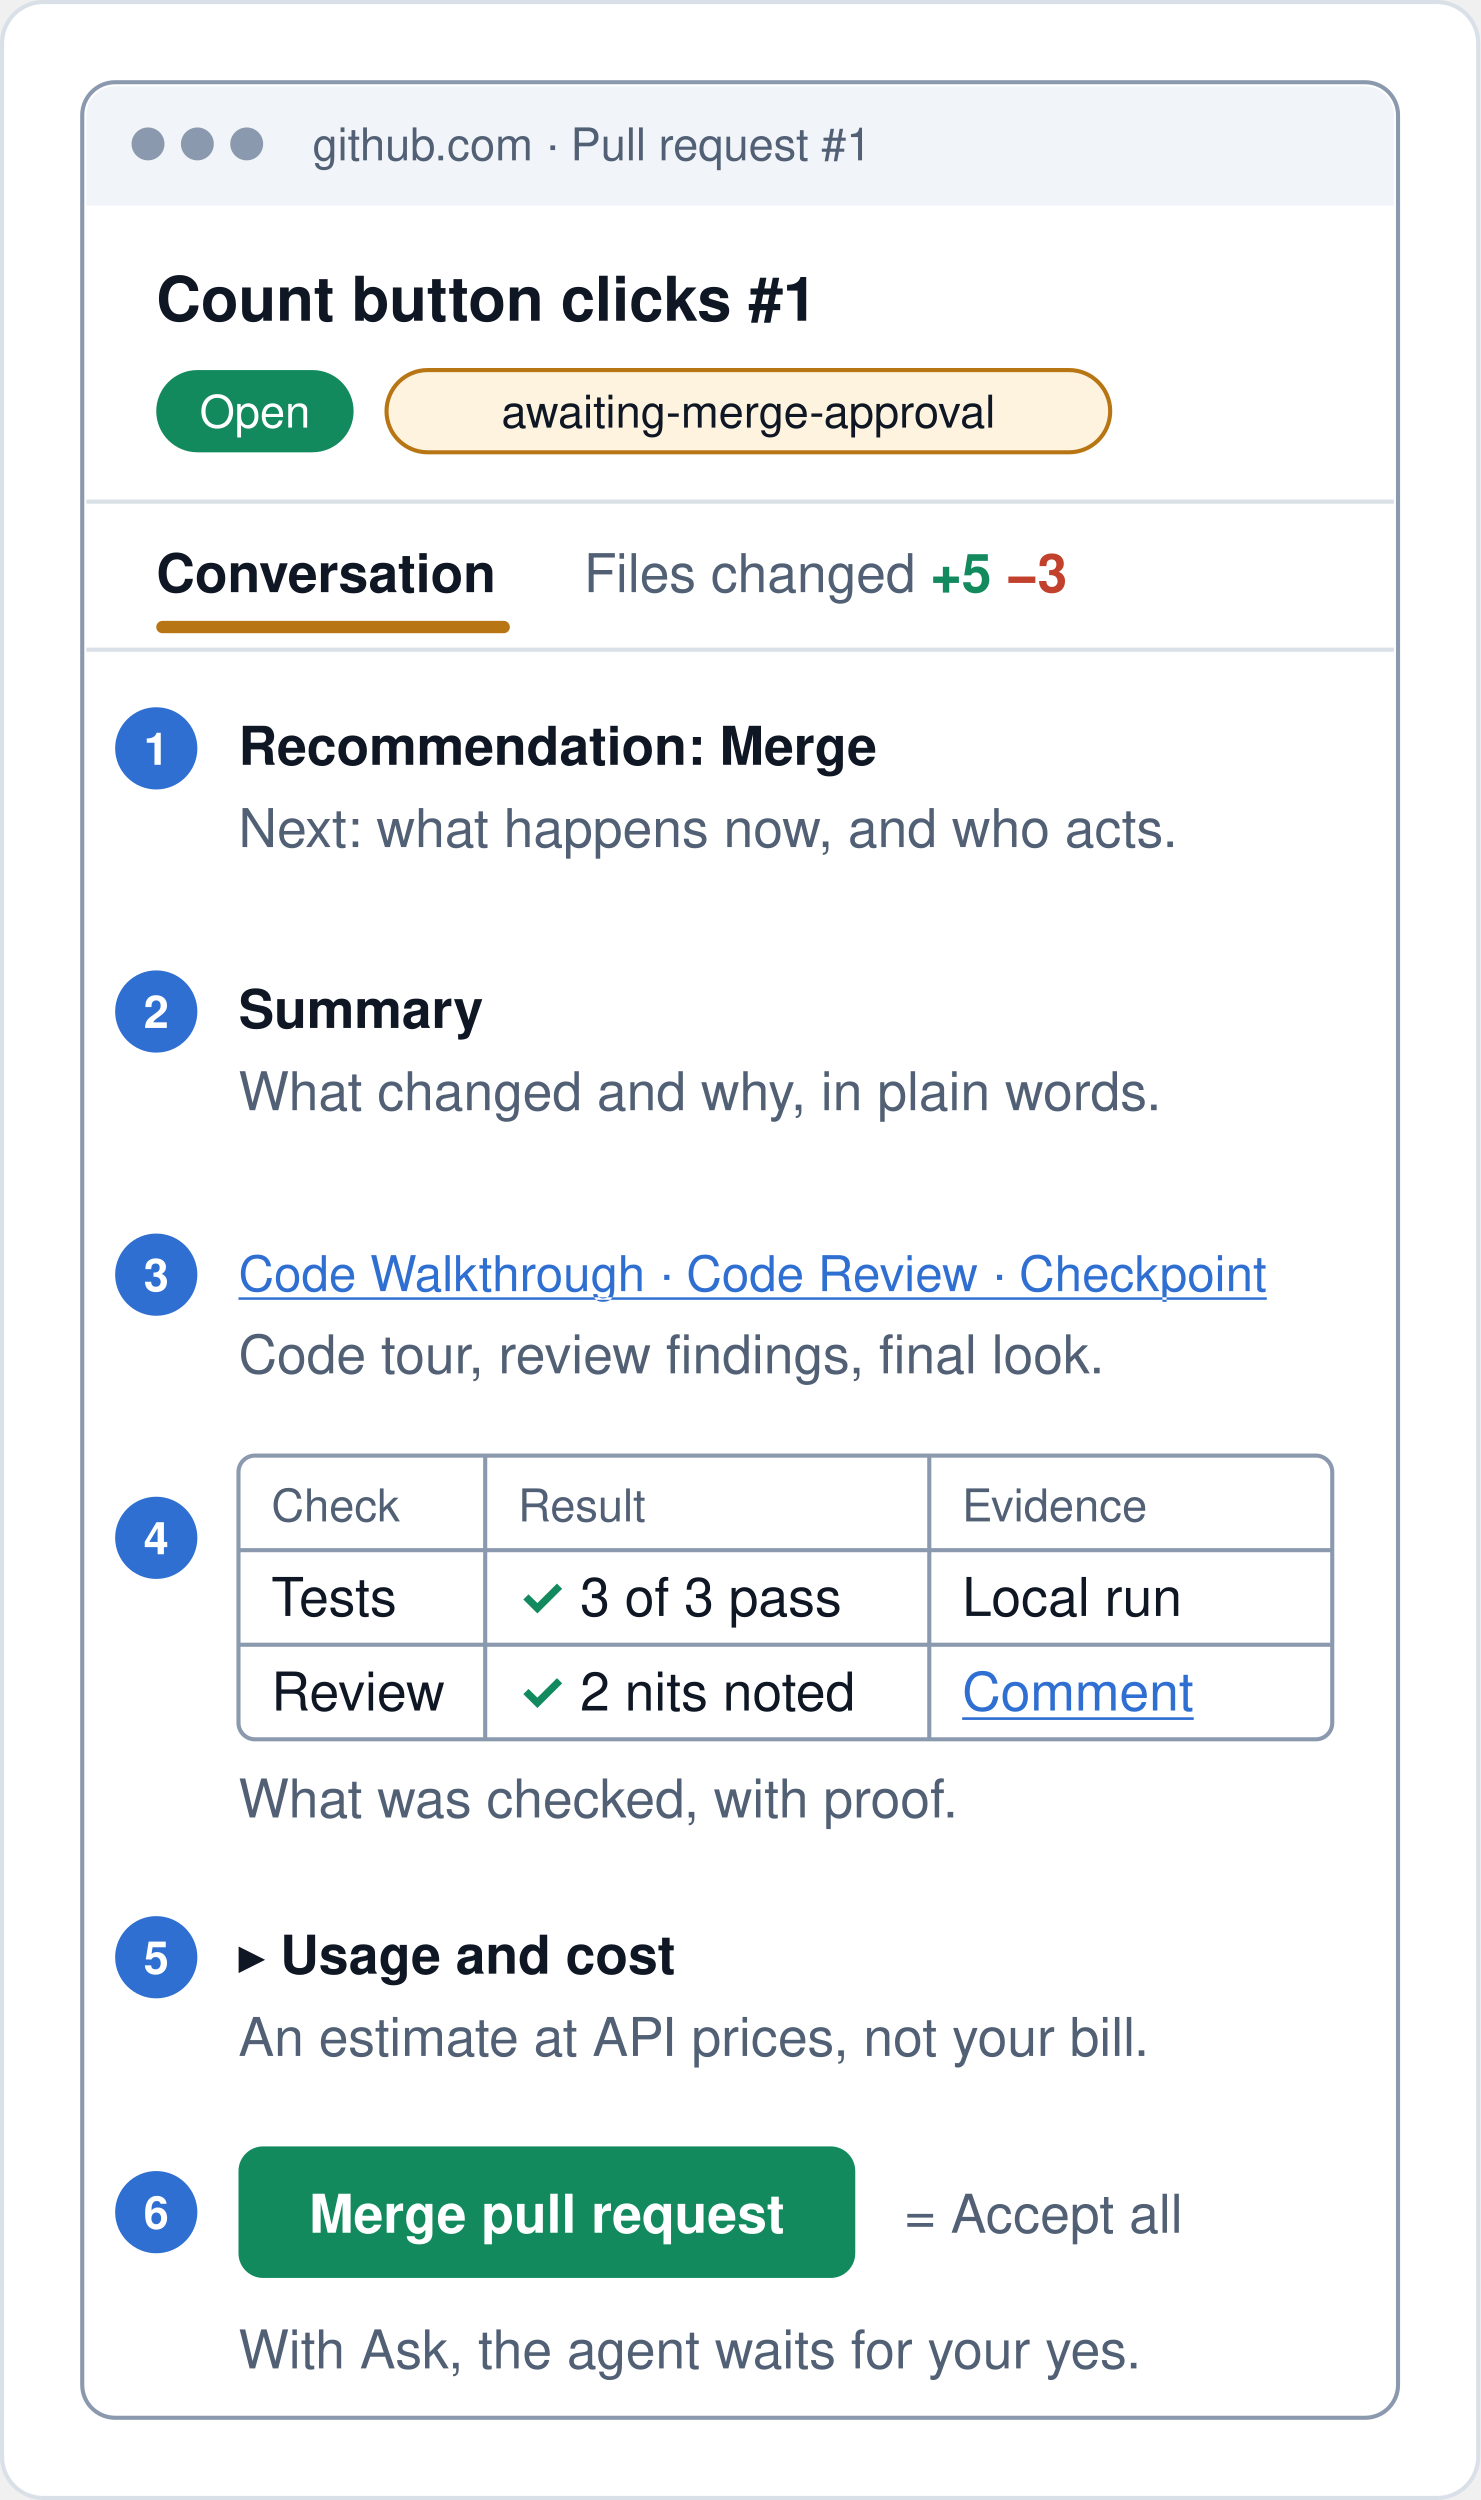
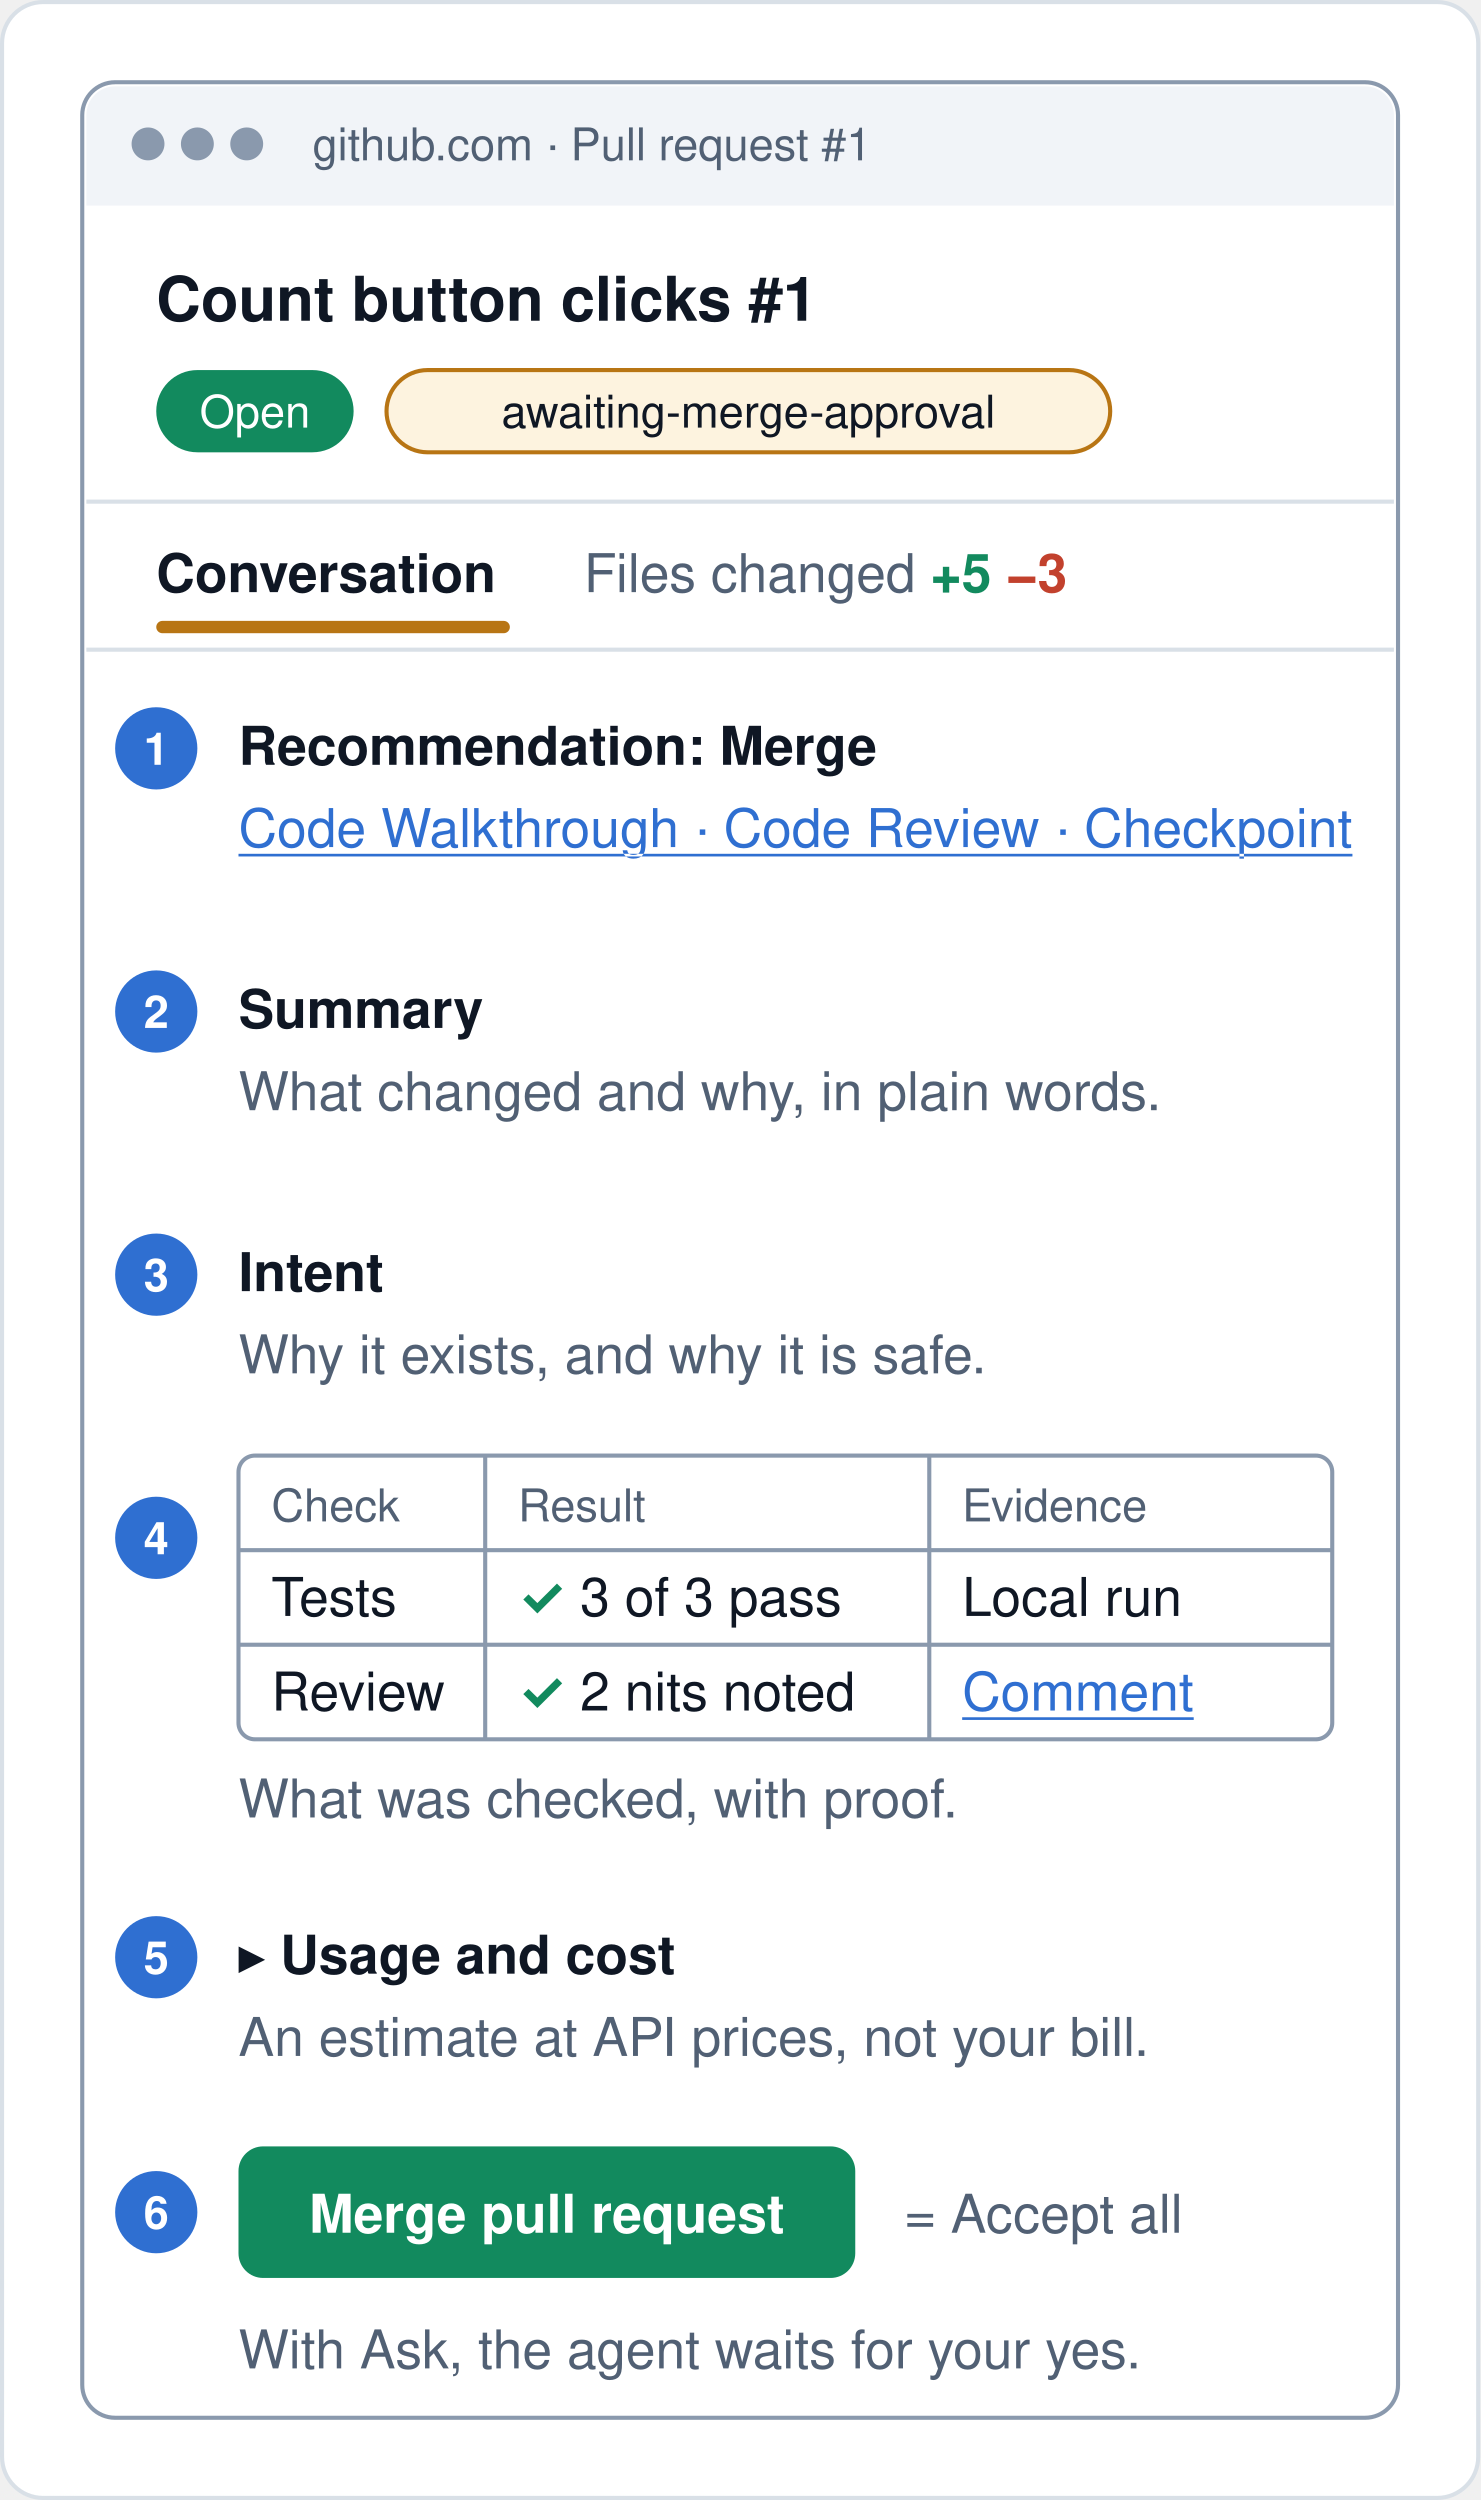
<svg xmlns="http://www.w3.org/2000/svg" viewBox="0 0 360 608" width="360" role="img" aria-labelledby="t d">
  <style>
.bg{fill:#fff;stroke:#d9e0e7}
text{font-family:ui-sans-serif,-apple-system,"Segoe UI",Helvetica,Arial,sans-serif;fill:#0f1724}
.h{font-size:15px;font-weight:600}
.b{font-size:13px;font-weight:600}
.s{font-size:13px}
.u{font-size:12px}
.t{font-size:11px}
.m{fill:#516074}
.c{text-anchor:middle}
.page{fill:#fff;stroke:#8a99ad}
.bar{fill:#f1f4f8}
.ln{stroke:#d9e0e7;stroke-width:1}
.dot{fill:#8a99ad}
.n{fill:#2f6fd1}
.nt{fill:#fff;font-size:11px;font-weight:700}
.open{fill:#128a5e}
.lab{fill:#fdf3df;stroke:#b87514}
.lnk{fill:#2f6fd1;text-decoration:underline}
.tbl{fill:none;stroke:#8a99ad}
.ok{fill:#128a5e;font-weight:700}
.rd{fill:#c2412d;font-weight:700}
.tab{fill:#b87514}
.btn{fill:#128a5e}
.w{fill:#fff}
@media (prefers-color-scheme:dark){
.bg{fill:#0f1724;stroke:#2a3648}
text{fill:#e6edf5}
.m{fill:#9fb0c3}
.page{fill:#1a2535;stroke:#6b7c93}
.bar{fill:#24324a}
.ln{stroke:#2a3648}
.dot{fill:#6b7c93}
.n{fill:#6ea2ff}
.nt{fill:#0f1724}
.lab{fill:#40300f;stroke:#e0a13a}
.lnk{fill:#6ea2ff}
.tbl{stroke:#6b7c93}
.ok{fill:#3ccf92}
.rd{fill:#f07a62}
.tab{fill:#e0a13a}
.w{fill:#fff}
}
</style>
  <rect class="bg" x="0.5" y="0.5" width="359" height="607" rx="10" />
  <rect class="page" x="20" y="20" width="320" height="568" rx="8" />
  <path class="bar" d="M28 21h304a7 7 0 0 1 7 7v22H21V28a7 7 0 0 1 7-7z" />
  <circle class="dot" cx="36" cy="35" r="4" />
  <circle class="dot" cx="48" cy="35" r="4" />
  <circle class="dot" cx="60" cy="35" r="4" />
  <text class="t m" x="76" y="39">github.com · Pull request #1</text>
  <text class="h" x="38" y="78">Count button clicks #1</text>
  <rect class="open" x="38" y="90" width="48" height="20" rx="10" />
  <text class="t w c" x="62" y="104">Open</text>
  <rect class="lab" x="94" y="90" width="176" height="20" rx="10" />
  <text class="t c" x="182" y="104">awaiting-merge-approval</text>
  <path class="ln" d="M21 122H339" />
  <text class="b" x="38" y="144">Conversation</text>
  <rect class="tab" x="38" y="151" width="86" height="3" rx="1.5" />
  <text class="s m" x="142" y="144">Files changed <tspan class="ok">+5</tspan>
    <tspan class="rd">−3</tspan>
  </text>
  <path class="ln" d="M21 158H339" />
  <g transform="translate(0 36)">
    <circle class="n" cx="38" cy="146" r="10" />
    <text class="nt c" x="38" y="150">1</text>
    <text class="b" x="58" y="150">Recommendation: Merge</text>
-     <text class="s m" x="58" y="170">Next: what happens now, and who acts.</text>
+     <text class="s lnk" x="58" y="170">Code Walkthrough · Code Review · Checkpoint</text>
    <circle class="n" cx="38" cy="210" r="10" />
    <text class="nt c" x="38" y="214">2</text>
    <text class="b" x="58" y="214">Summary</text>
    <text class="s m" x="58" y="234">What changed and why, in plain words.</text>
    <circle class="n" cx="38" cy="274" r="10" />
    <text class="nt c" x="38" y="278">3</text>
-     <text class="u lnk" x="58" y="278">Code Walkthrough · Code Review · Checkpoint</text>
-     <text class="s m" x="58" y="298">Code tour, review findings, final look.</text>
+     <text class="b" x="58" y="278">Intent</text>
+     <text class="s m" x="58" y="298">Why it exists, and why it is safe.</text>
    <circle class="n" cx="38" cy="338" r="10" />
    <text class="nt c" x="38" y="342">4</text>
    <rect class="tbl" x="58" y="318" width="266" height="69" rx="4" />
    <path class="tbl" d="M58 341H324M58 364H324M118 318V387M226 318V387" />
    <text class="t m" x="66" y="334">Check</text>
    <text class="t m" x="126" y="334">Result</text>
    <text class="t m" x="234" y="334">Evidence</text>
    <text class="s" x="66" y="357">Tests</text>
    <text class="s" x="126" y="357">
      <tspan class="ok">✓</tspan> 3 of 3 pass</text>
    <text class="s" x="234" y="357">Local run</text>
    <text class="s" x="66" y="380">Review</text>
    <text class="s" x="126" y="380">
      <tspan class="ok">✓</tspan> 2 nits noted</text>
    <text class="s lnk" x="234" y="380">Comment</text>
    <text class="s m" x="58" y="406">What was checked, with proof.</text>
    <circle class="n" cx="38" cy="440" r="10" />
    <text class="nt c" x="38" y="444">5</text>
    <text class="b" x="58" y="444">▸ Usage and cost</text>
    <text class="s m" x="58" y="464">An estimate at API prices, not your bill.</text>
    <circle class="n" cx="38" cy="502" r="10" />
    <text class="nt c" x="38" y="506">6</text>
    <rect class="btn" x="58" y="486" width="150" height="32" rx="6" />
    <text class="b w c" x="133" y="507">Merge pull request</text>
    <text class="s m" x="220" y="507">= Accept all</text>
    <text class="s m" x="58" y="540">With Ask, the agent waits for your yes.</text>
  </g>
</svg>
